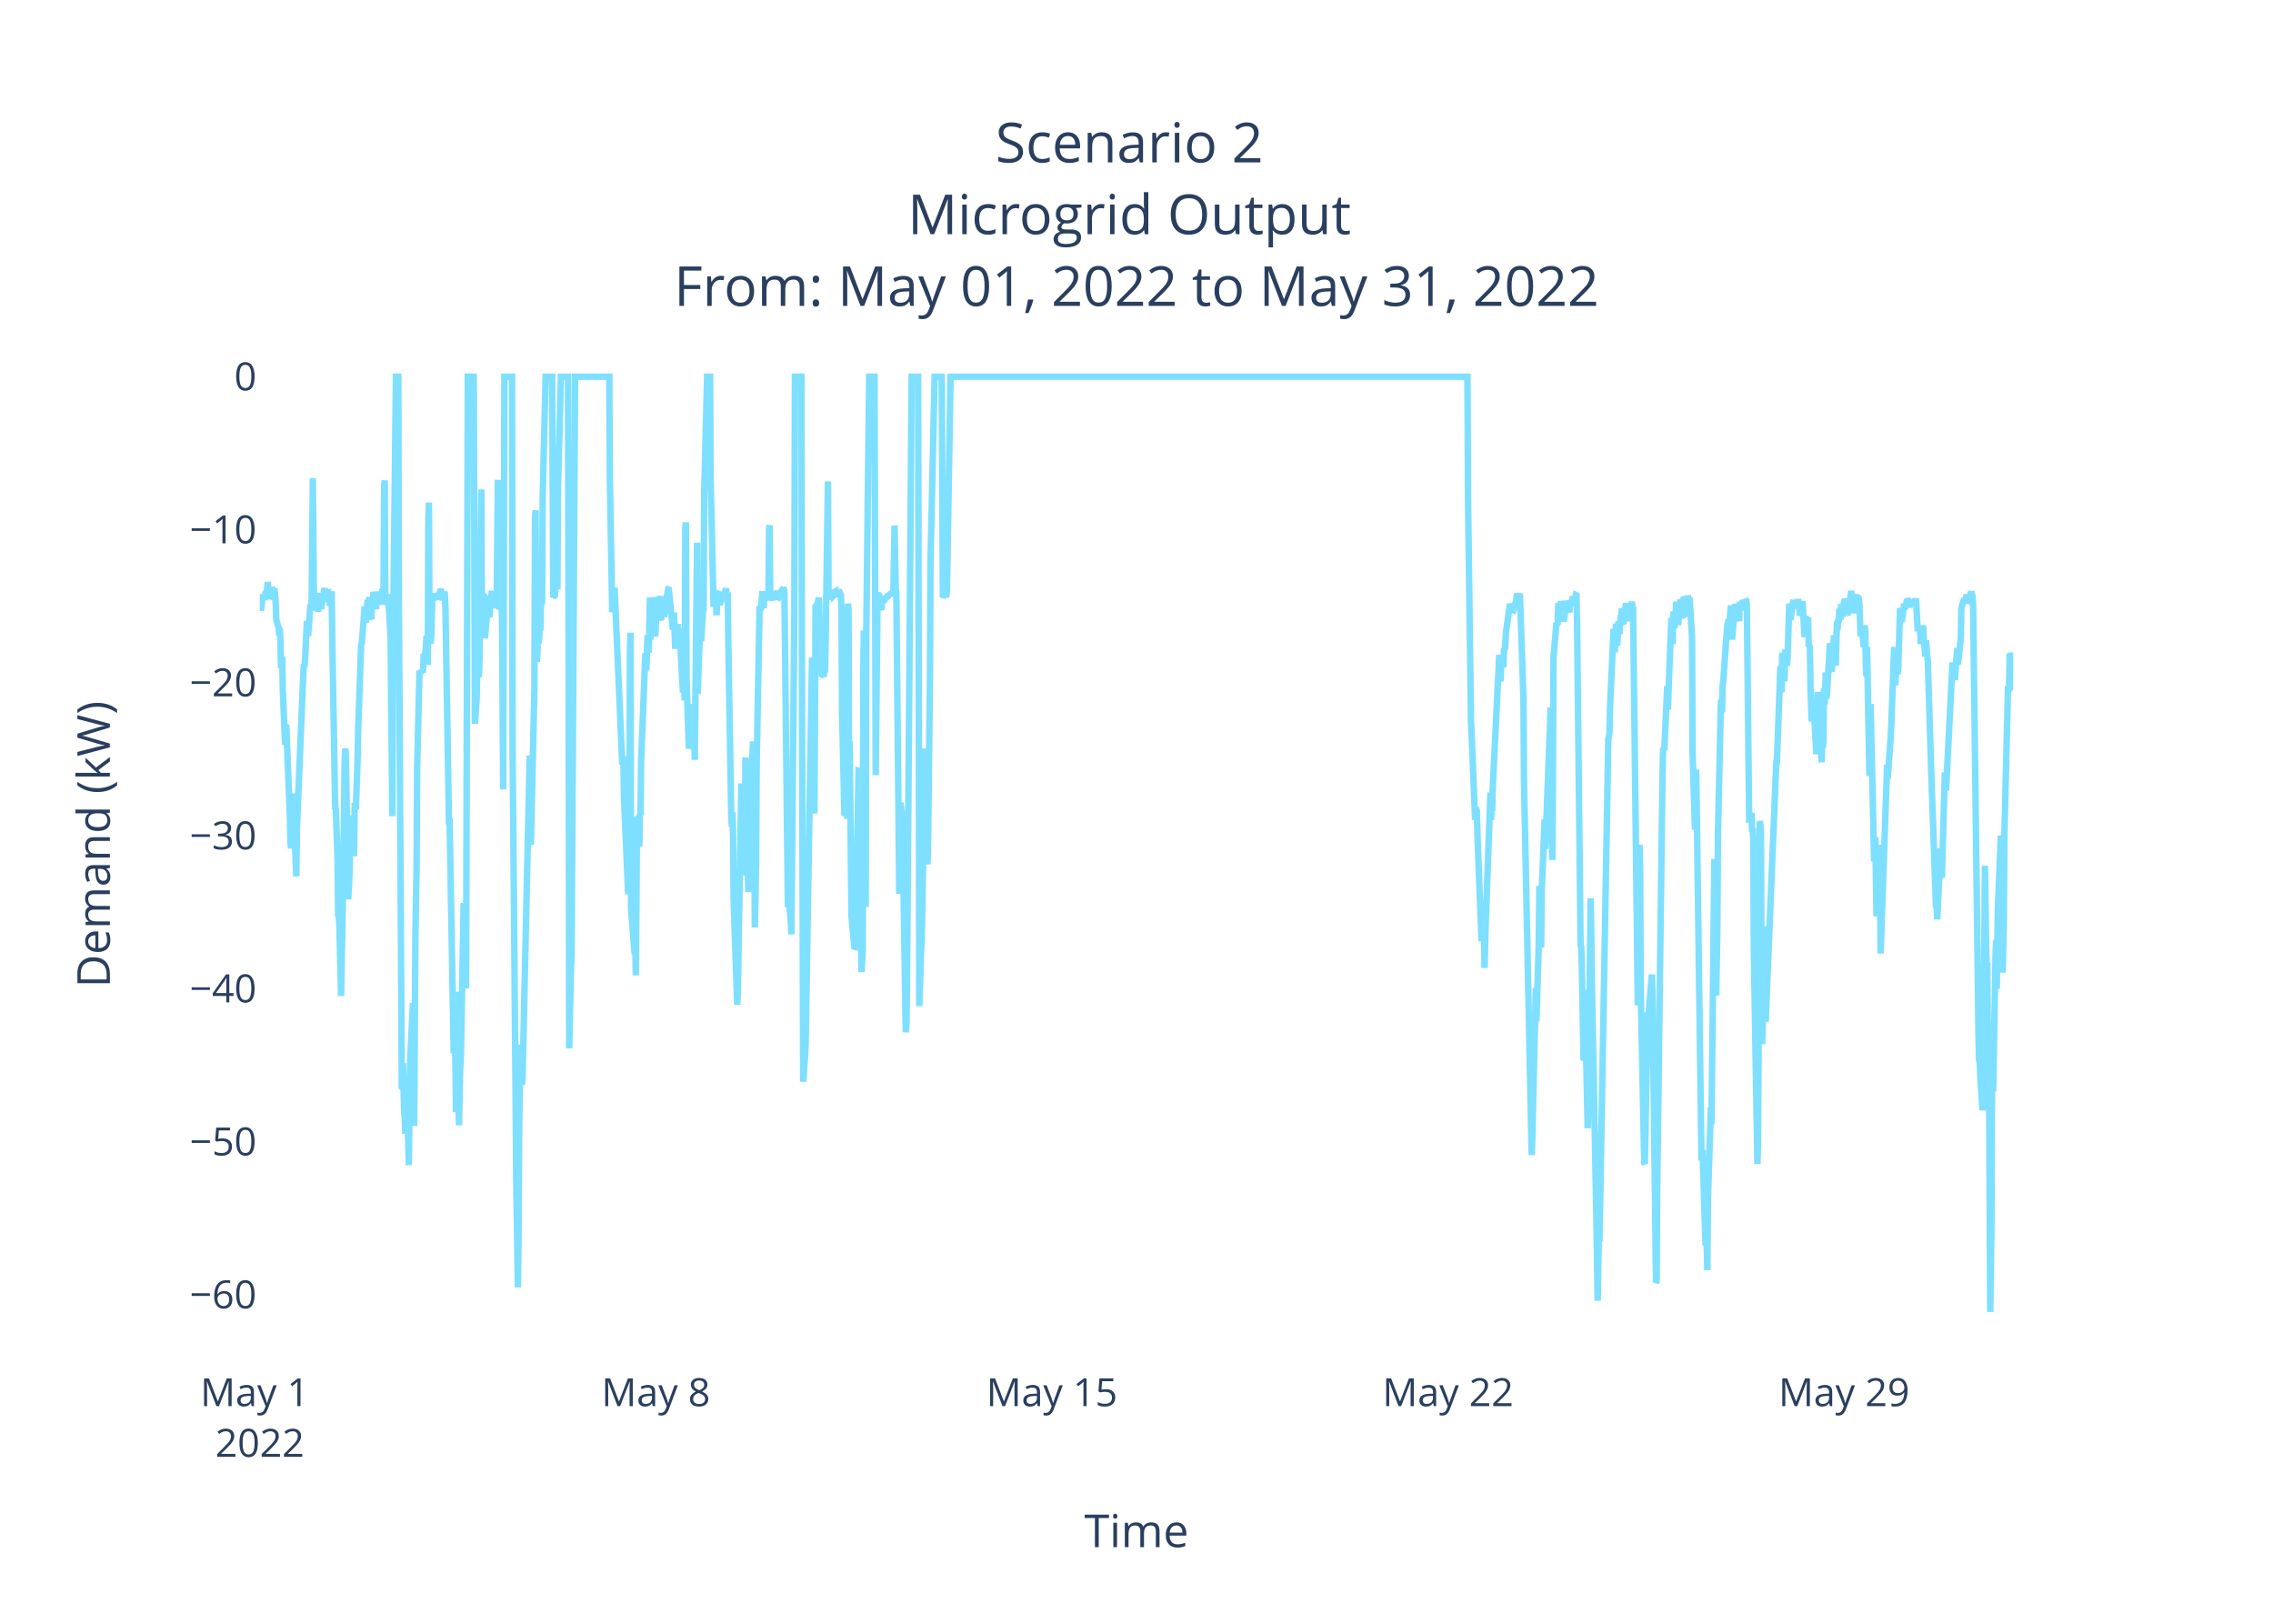
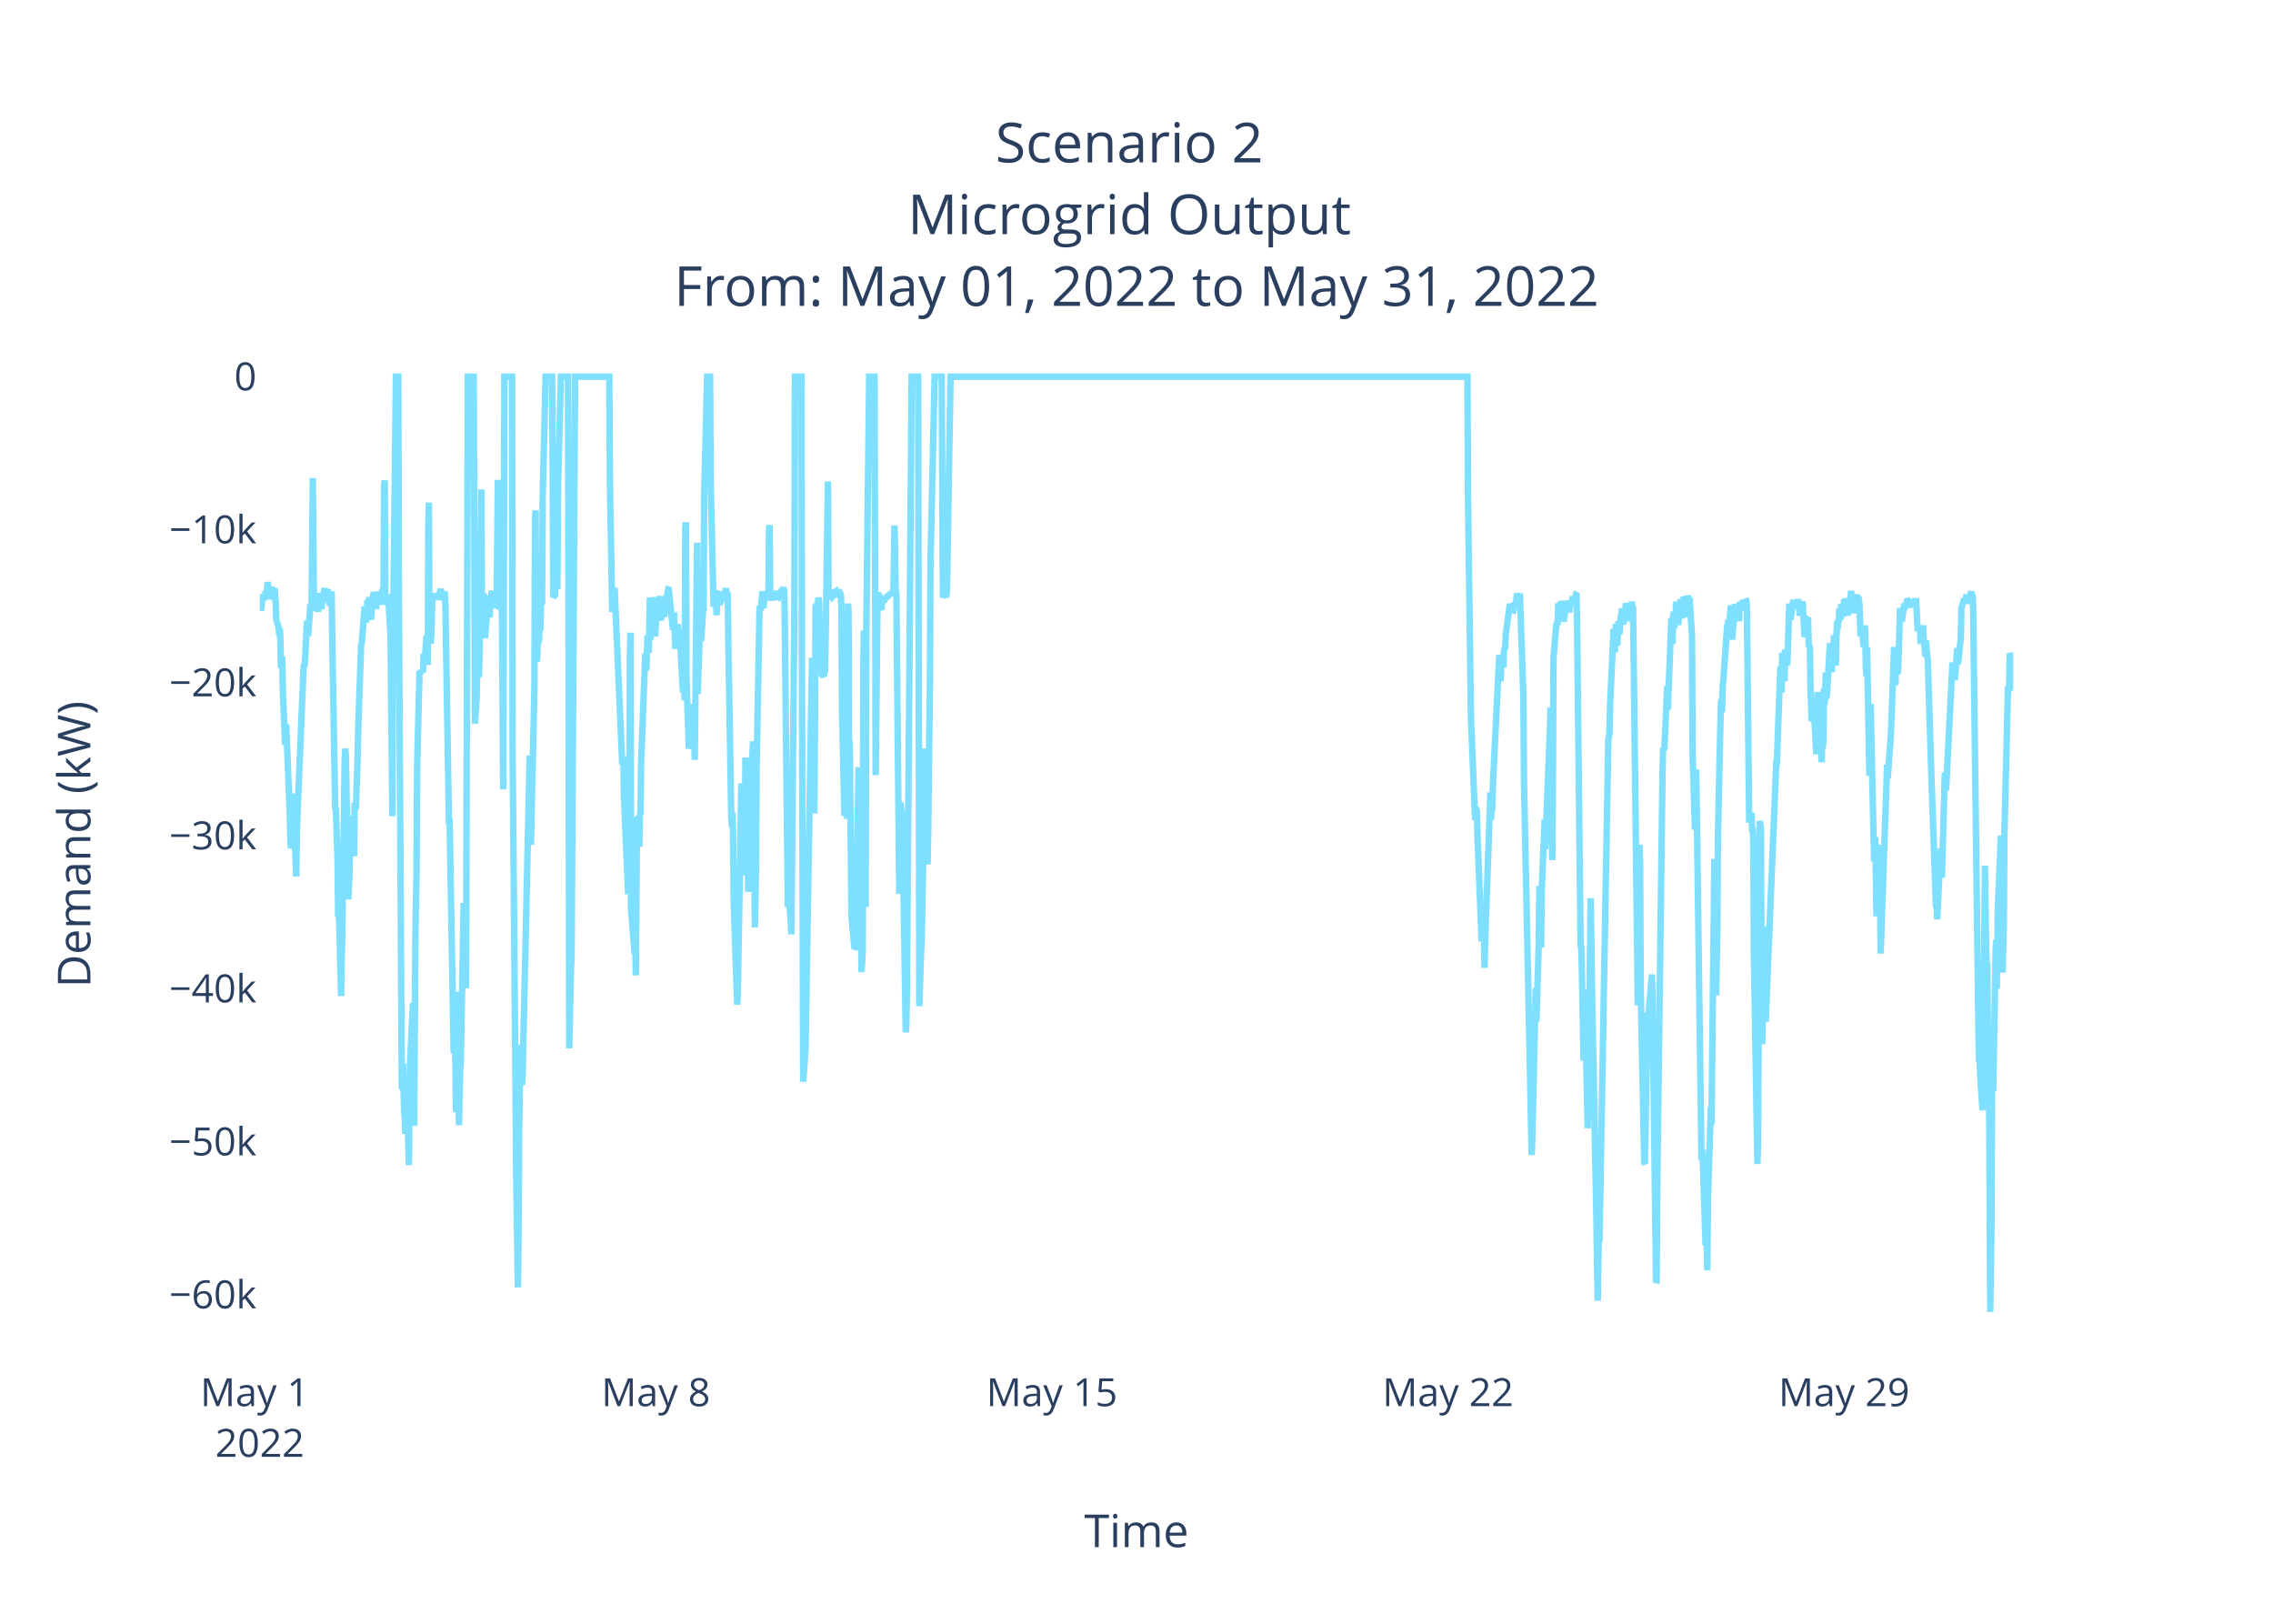
<svg xmlns="http://www.w3.org/2000/svg" class="main-svg" width="700" height="500" style="" viewBox="0 0 700 500">
  <rect x="0" y="0" width="700" height="500" style="fill: rgb(255, 255, 255); fill-opacity: 1;" />
-   <defs id="defs-85fc70">
+   <defs id="defs-2992fe">
    <g class="clips">
-       <clipPath id="clip85fc70xyplot" class="plotclip">
+       <clipPath id="clip2992fexyplot" class="plotclip">
        <rect width="540" height="320" />
      </clipPath>
-       <clipPath class="axesclip" id="clip85fc70x">
+       <clipPath class="axesclip" id="clip2992fex">
        <rect x="80" y="0" width="540" height="500" />
      </clipPath>
-       <clipPath class="axesclip" id="clip85fc70y">
+       <clipPath class="axesclip" id="clip2992fey">
        <rect x="0" y="100" width="700" height="320" />
      </clipPath>
-       <clipPath class="axesclip" id="clip85fc70xy">
+       <clipPath class="axesclip" id="clip2992fexy">
        <rect x="80" y="100" width="540" height="320" />
      </clipPath>
    </g>
    <g class="gradients" />
    <g class="patterns" />
  </defs>
  <g class="bglayer" />
  <g class="layer-below">
    <g class="imagelayer" />
    <g class="shapelayer" />
  </g>
  <g class="cartesianlayer">
    <g class="subplot xy">
      <g class="layer-subplot">
        <g class="shapelayer" />
        <g class="imagelayer" />
      </g>
      <g class="minor-gridlayer">
        <g class="x" />
        <g class="y" />
      </g>
      <g class="gridlayer">
        <g class="x">
          <path class="xgrid crisp" transform="translate(201.98,0)" d="M0,100v320" style="stroke: rgb(255, 255, 255); stroke-opacity: 1; stroke-width: 1px;" />
          <path class="xgrid crisp" transform="translate(323.95,0)" d="M0,100v320" style="stroke: rgb(255, 255, 255); stroke-opacity: 1; stroke-width: 1px;" />
          <path class="xgrid crisp" transform="translate(445.93,0)" d="M0,100v320" style="stroke: rgb(255, 255, 255); stroke-opacity: 1; stroke-width: 1px;" />
          <path class="xgrid crisp" transform="translate(567.91,0)" d="M0,100v320" style="stroke: rgb(255, 255, 255); stroke-opacity: 1; stroke-width: 1px;" />
        </g>
        <g class="y">
          <path class="ygrid crisp" transform="translate(0,398.68)" d="M80,0h540" style="stroke: rgb(255, 255, 255); stroke-opacity: 1; stroke-width: 1px;" />
          <path class="ygrid crisp" transform="translate(0,351.57)" d="M80,0h540" style="stroke: rgb(255, 255, 255); stroke-opacity: 1; stroke-width: 1px;" />
          <path class="ygrid crisp" transform="translate(0,304.46)" d="M80,0h540" style="stroke: rgb(255, 255, 255); stroke-opacity: 1; stroke-width: 1px;" />
          <path class="ygrid crisp" transform="translate(0,257.34)" d="M80,0h540" style="stroke: rgb(255, 255, 255); stroke-opacity: 1; stroke-width: 1px;" />
          <path class="ygrid crisp" transform="translate(0,210.23)" d="M80,0h540" style="stroke: rgb(255, 255, 255); stroke-opacity: 1; stroke-width: 1px;" />
          <path class="ygrid crisp" transform="translate(0,163.11)" d="M80,0h540" style="stroke: rgb(255, 255, 255); stroke-opacity: 1; stroke-width: 1px;" />
        </g>
      </g>
      <g class="zerolinelayer">
        <path class="yzl zl crisp" transform="translate(0,116)" d="M80,0h540" style="stroke: rgb(255, 255, 255); stroke-opacity: 1; stroke-width: 2px;" />
      </g>
      <path class="xlines-below" />
      <path class="ylines-below" />
      <g class="overlines-below" />
      <g class="xaxislayer-below" />
      <g class="yaxislayer-below" />
      <g class="overaxes-below" />
-       <g class="plot" transform="translate(80,100)" clip-path="url(#clip85fc70xyplot)">
+       <g class="plot" transform="translate(80,100)" clip-path="url(#clip2992fexyplot)">
        <g class="scatterlayer mlayer">
-           <g class="trace scatter tracea2558f" style="stroke-miterlimit: 2; opacity: 0.5;">
+           <g class="trace scatter trace47934c" style="stroke-miterlimit: 2; opacity: 0.5;">
            <g class="fills" />
            <g class="errorbars" />
            <g class="lines">
              <path class="js-line" d="M0,83.07L0.36,88.02L0.73,85.16L0.91,83L1.09,84.14L1.63,83.98L1.82,82.02L2,83.62L2.36,80.14L2.54,80.13L2.9,84.32L3.45,83.21L3.63,80.9L4.36,82.6L4.54,81.12L4.9,85.51L5.08,90.8L5.81,93.34L5.99,95.68L6.17,93.43L6.35,97.38L6.53,105.71L6.9,102.15L7.08,112.14L7.81,129.38L7.99,123.5L8.17,123.76L9.26,151.06L9.44,159.64L9.62,161.25L9.8,151.29L9.98,150.77L10.16,144.34L11.25,169.89L11.44,155.09L13.43,106.78L13.61,104.5L13.79,105.23L13.98,102.59L14.52,91.18L14.7,93.77L14.88,95.83L15.61,86.07L15.79,86.38L15.97,85.55L16.34,47.23L16.7,88.03L16.88,86.35L17.24,83.38L17.61,83.73L17.79,86.2L17.97,88.42L18.15,82.63L18.33,83.8L18.51,83.68L18.7,82.86L18.88,87.56L19.97,81.07L20.15,84.41L20.69,84.32L20.87,81.46L21.6,86.44L21.78,84.62L21.96,83.64L22.14,82.09L22.33,97.24L23.23,149.17L23.42,148.82L23.96,164.87L24.14,182.23L24.32,182.03L24.5,184.48L25.05,206.7L25.23,195.18L25.41,187.88L25.96,149.03L26.14,134.41L26.32,130.52L26.5,132.64L26.68,142.59L27.23,176.94L27.59,170.14L27.77,162.36L27.95,151.14L28.5,161.91L28.68,160.42L28.86,158.17L29.04,163.66L29.22,147.27L29.59,149.2L30.13,133.58L30.31,124.45L31.22,98.2L31.4,98.33L32.31,86.73L32.49,87.97L32.67,91.7L33.22,84.71L33.4,89L33.76,83.85L33.94,89.68L34.12,90.14L34.31,90.74L34.49,87.42L35.03,82.37L35.39,83.36L35.58,84L35.76,87.54L36.12,83.76L36.3,82.27L37.39,86.14L37.57,82.78L37.75,81.44L38.12,81.83L38.3,49.69L38.48,47.94L38.66,83.27L38.84,86.24L39.39,83.17L39.57,83.75L40.3,96.26L40.48,117.45L40.84,151.33L41.02,98.46L41.93,16L42.11,16L42.66,16L42.84,83.91L43.74,234.79L43.93,234.98L44.11,227.43L44.47,242.57L44.65,244.02L44.83,249.12L45.38,244.41L45.56,245.92L45.92,258.78L46.1,238.46L46.29,227.03L47.19,208.84L47.37,230.39L47.56,246.71L47.74,217.13L47.92,188.61L48.28,167.62L48.46,136.5L49.19,106.51L49.55,107.39L49.73,106.5L50.28,107L50.46,101.31L50.64,102.58L50.82,103.47L51.37,95.71L51.55,100.33L51.73,104.73L51.91,61.52L52.09,54.75L52.28,95.26L52.64,98.2L52.82,95.35L53,89.49L53.18,82.98L53.73,84.46L53.91,84.72L54.09,82.75L54.64,83.81L54.82,83.76L55.18,83.85L55.72,81.33L55.91,82.55L56.09,84.09L56.63,82.92L56.81,82.46L56.99,82.78L57.18,87.1L58.27,153.86L58.45,151.99L59.72,224.33L59.9,223.45L60.08,214.09L60.44,242.47L60.63,234.7L60.81,205.41L60.99,207.55L61.17,237.34L61.35,246.51L61.71,229L61.9,227.12L62.8,178.06L62.98,188.35L63.53,204.34L64.07,16L64.26,16L65.89,16L66.07,62.5L66.25,122.89L66.8,114.89L66.98,104.33L67.34,108.39L67.52,107.79L67.7,101.04L68.25,50.72L68.43,92.97L68.61,93.53L68.79,86.26L68.97,82.76L69.16,90.59L69.34,96.55L70.25,85.93L70.43,84.74L70.79,90.11L70.97,83.43L71.15,84.94L71.33,83.11L71.52,81.93L71.7,86.71L71.88,87.23L72.06,84.21L72.61,84.3L72.79,82.35L72.97,84.22L73.33,47.76L73.69,87.68L73.88,85.7L74.06,82.8L74.42,83.35L74.6,90.21L74.96,143.07L75.15,80.77L75.33,16L77.69,16L77.87,132.39L78.78,237.36L78.96,261.97L79.5,296.42L79.68,280.45L79.87,250.02L80.23,221.66L80.77,234.08L80.95,230.93L83.13,132.7L83.31,134.2L83.5,160.11L84.58,111.95L84.77,59.55L84.95,57.15L85.13,102.74L85.31,103.77L85.49,101.31L85.67,94.97L85.86,98.07L86.04,96.57L86.22,90.51L86.4,94.17L86.58,86.62L86.76,82.49L86.94,86.11L87.13,52.81L88.03,16L88.22,16L90.03,16L90.21,48.25L90.39,83.89L90.94,83.26L91.12,49.45L91.3,47.27L91.48,80.49L91.66,81.47L91.85,49.68L92.75,16L92.93,16L94.93,16L95.11,106.53L95.29,222.82L95.84,198.04L96.02,194.75L97.11,16L97.29,16L107.64,16L107.82,47.95L108.54,88.47L108.73,87.38L108.91,84.13L109.09,83.97L109.27,80.99L111.63,135.47L111.81,133.48L111.99,133.56L112.17,145.64L113.45,175.37L113.63,169.49L113.81,173.3L113.99,101.22L114.17,94.82L114.35,179.93L115.44,193.76L115.62,188.65L115.81,200.36L115.99,177.16L116.17,152.2L116.53,151.87L116.89,160.73L117.08,150.56L117.26,150.87L117.44,134.43L118.71,101.85L118.89,101.74L119.07,106.48L119.25,100.08L119.44,95.59L119.8,100.97L120.16,83.97L120.34,97L120.71,86.28L120.89,91.96L121.07,93.01L121.43,83.88L121.61,86.28L121.79,96L122.34,84.46L122.52,87.52L122.7,89.38L123.25,83.52L123.43,90.37L123.61,91.02L123.79,85.6L123.97,85.68L124.15,84.07L124.52,89.96L124.7,88.68L124.88,85.81L125.79,81.52L125.97,81.58L127.24,93.93L127.42,89.73L127.6,89.69L127.78,95.01L127.97,99.81L128.33,92.79L128.51,93.94L128.69,92.16L128.87,98.16L129.06,98.69L129.24,93.6L130.33,113.22L130.51,106.44L130.87,115.69L131.05,62.45L131.23,60.84L131.42,108.93L132.14,130.54L132.5,128L132.69,125.51L132.87,116.77L133.05,125.61L133.41,122.39L133.59,125.11L133.77,126.49L133.96,133.98L134.68,67.11L134.86,113.69L135.59,93.05L135.77,96.69L135.95,97.4L136.5,88.01L136.68,88.15L136.86,52.24L137.77,16L137.95,16L138.68,16L138.86,48.09L139.76,86.85L139.95,85.48L140.31,86.45L140.49,83.72L140.67,89.45L141.04,82.41L141.22,82.16L141.58,86.12L142.12,84.95L142.31,82.89L142.49,84.45L143.03,84.26L143.21,82.67L143.58,81.15L143.76,83.02L143.94,83.65L144.12,82.41L144.3,97.98L145.21,151.74L145.39,154.56L145.57,150.13L145.75,156.64L145.94,177.11L147.03,209.38L147.21,206.38L148.3,141.29L148.84,144.14L149.02,153.13L149.2,169.59L149.38,157.6L149.57,133.26L150.47,174.64L150.84,162.42L151.02,150.83L151.2,155.11L151.38,138.79L151.93,128.3L152.11,132.98L152.29,158.85L152.47,185.59L152.83,166.37L153.02,135.52L153.92,86.63L154.1,86.94L154.29,87.98L154.83,82.02L155.01,86.16L155.19,87.25L155.37,83.66L155.92,84.16L156.1,84.72L156.28,82.57L156.65,84.88L156.83,63.12L157.01,61.71L157.19,82.6L157.92,84.81L158.1,83.42L158.28,84.61L158.64,82.71L158.82,83.76L159.01,83.07L159.37,82.03L159.55,83.8L159.73,83.9L160.64,81.9L160.82,81.69L161,81.82L161.18,80.99L161.55,81.86L161.73,96.4L162.64,179.28L162.82,178.31L163,177.63L163.54,183.9L163.72,187.71L164.63,88.44L164.81,16L166.81,16L166.99,115.45L167.35,233.09L167.9,225.45L168.08,222.4L170.08,102.51L170.26,109.13L170.8,150.48L170.98,121.68L171.17,86.05L171.35,89.6L171.71,85.5L171.89,85.7L172.07,84.03L172.26,85.33L172.44,95.3L173.16,108.42L173.34,105.54L173.53,108.09L173.71,108.28L173.89,105.81L174.07,107.08L174.25,97.95L174.98,48.23L175.16,82.69L175.34,84.45L175.89,83.1L176.07,82.68L176.43,83.6L176.79,83.16L176.97,82.32L177.34,82.1L177.52,83.39L177.7,83.61L177.88,82.85L178.06,82.69L178.25,81.7L178.79,82.81L178.97,83.31L179.15,88.12L179.33,119.57L180.06,151.13L180.24,150.56L180.42,150.77L180.61,149.39L180.97,152.07L181.15,85.85L181.33,88.43L181.51,150.18L181.69,128.24L182.06,166.81L182.24,182.3L183.15,192.11L183.33,191.93L183.51,186.12L184.42,137.31L184.6,137.35L184.78,153.09L185.32,199.32L185.69,192.75L185.87,105.69L186.05,94.13L186.23,171.51L186.59,179.26L186.78,94.72L187.68,16L187.87,16L189.32,16L189.5,76.36L189.68,138.7L190.23,85.75L190.41,82.73L190.59,83.02L190.77,82.84L190.95,86.67L191.5,87.76L191.68,84.23L191.86,85.14L192.4,84.8L192.58,84.21L193.31,83.79L193.49,82.92L193.67,83.27L194.22,82.86L194.4,82.74L194.76,82.77L194.94,82.57L195.13,82.18L195.49,61.81L195.85,82.14L196.03,81.9L196.94,175.27L197.12,150.11L197.3,147.2L197.85,151.33L198.03,160.37L198.94,217.87L199.12,215.79L199.3,204.74L200.75,16L200.93,16L202.75,16L202.93,108.22L203.11,209.84L203.66,192.68L203.84,189.82L204.93,130.5L205.29,139.65L205.47,164.14L205.65,166.16L205.84,156.83L206.38,110.11L206.56,72.97L207.83,16L208.01,16L210.01,16L210.19,48.31L210.37,84.01L211.1,82.36L211.28,83.66L211.46,83.35L211.64,81.37L212.73,16L212.91,16L371.92,16L372.1,53.98L373.01,122.1L373.19,125.78L374.28,152.47L374.46,149.16L374.64,149.22L374.82,149.77L375.01,157.48L376.28,189.85L376.46,184.35L376.82,184.51L377,187.09L377.18,198.05L377.55,183.82L377.73,179.43L379,144.03L379.18,152.51L379.36,148.47L379.54,149.69L379.72,142.46L381.72,101.67L381.9,105.88L382.08,109.8L382.45,102.42L382.63,103.18L382.99,105.53L383.17,100.2L383.54,99.45L383.72,95.26L384.99,85.99L385.35,86.83L385.53,87.62L386.08,87.87L386.98,84.74L387.17,82.72L387.35,85.02L387.89,83.33L388.07,82.77L389.16,114.95L389.34,140.92L391.7,255.68L391.89,250.61L392.97,204.23L393.16,214.55L393.88,190.68L394.06,172.83L394.61,191.78L394.79,174.54L395.7,152.26L395.88,161.43L397.33,124.09L397.51,117.85L398.06,164.83L398.24,139.6L398.42,102.53L399.33,91.77L399.51,92.22L399.69,91.95L399.87,86.5L400.05,86.42L400.24,88.32L400.42,87.94L400.6,88.32L400.78,85.15L401.14,86.32L401.32,85.24L401.51,91.43L402.59,85.09L402.78,85.63L403.32,88.58L403.5,85.47L403.68,86.26L404.41,83.68L404.59,85.59L404.77,85.51L405.32,83.21L405.5,83.3L405.68,92.09L406.77,191.46L406.95,191.11L407.13,197L407.68,226.61L407.86,214.45L408.04,204.77L408.95,247.43L409.13,239.51L409.86,176.58L410.04,186.62L410.22,201.61L411.67,277.26L411.85,290.09L412.03,300.54L412.4,278.93L412.58,282.35L415.3,127.53L415.48,126.99L415.66,125.7L415.85,117.17L416.93,93.66L417.12,99.59L417.3,100.86L417.48,97.04L417.66,92.04L418.02,98.8L418.39,92.3L418.57,92.31L418.75,95.28L419.11,89.45L419.29,90.5L419.48,87.33L419.84,91.48L420.02,91.45L420.75,85.77L420.93,87.39L421.11,87.47L421.29,85.68L421.65,89.35L421.84,91.27L422.56,85.26L422.74,87.35L422.92,86.8L424.38,209.56L424.56,205.44L424.74,174.54L424.92,160.12L425.1,167.22L425.28,204.64L426.37,258.1L426.55,258.34L427.46,211.73L427.64,220.64L427.83,210.52L428.73,200.08L428.91,205.43L430,294.93L430.18,294.62L430.37,264.97L432,137.96L432.18,130.31L432.54,130.97L433.45,111.24L433.63,118.51L434.72,90.33L434.9,95.18L435.09,98.3L435.27,89.65L435.45,88.35L435.63,93.43L435.99,91.27L436.17,85.94L436.36,85.55L436.54,90.4L436.72,92.26L436.9,91.76L437.08,86.73L437.63,84.65L437.81,90.42L438.53,83.86L438.9,84.41L439.08,89.48L439.26,89.61L439.44,84.04L439.62,85.29L439.81,83.43L440.17,84.85L440.35,84.11L441.08,96.13L441.26,131.95L441.98,155.49L442.16,138.15L442.35,137L442.53,148.64L443.98,256.22L444.16,256.19L444.34,254.11L444.52,260.76L445.25,283.52L445.43,274.62L445.79,291.13L445.98,269.45L446.88,240.98L447.07,246.25L447.97,164.49L448.15,170.65L448.34,191.8L448.52,206.53L448.88,185.99L449.06,157.22L449.97,116.2L450.15,115.4L450.33,119.33L450.51,111.07L450.7,109.83L451.78,94.5L451.97,92.58L452.33,90.81L452.51,92.71L453.06,86.41L453.24,92.16L453.42,96.96L454.33,86.01L454.51,87.29L454.87,86.64L455.6,91.26L455.78,85.32L455.96,87.28L456.5,87.1L456.69,84.8L457.23,86.4L457.41,86.15L457.59,84.63L457.77,84.82L457.96,86.18L458.68,152.29L459.05,152.25L459.23,151.36L459.41,150.3L459.59,156.15L459.77,154.88L459.95,158.72L460.13,193.62L461.22,258.43L461.41,252L461.95,152.8L462.31,155.5L462.49,201.33L462.68,221.53L463.04,207.6L463.22,185.18L463.58,206.04L463.76,214.63L467.03,134.78L467.21,134.75L468.3,105.14L468.48,110.99L468.67,113.16L468.85,100.99L469.39,107.75L469.57,109.78L469.75,100.02L470.3,104.97L470.48,103.14L471.03,85.88L471.39,90.87L471.57,89.75L472.3,84.74L472.48,86.1L472.66,87.4L472.84,84.84L473.38,86.22L473.57,86.32L473.75,84.48L474.11,87.46L474.29,89.59L475.02,85.28L475.2,85.98L475.38,89.86L475.74,96.16L476.11,92.52L476.29,92.25L476.47,90.65L476.83,90.83L477.02,99.09L477.2,98.67L477.38,99.39L477.56,111.48L477.92,122.01L478.47,121.23L478.65,118.88L479.37,132.25L479.56,125.62L479.74,113.08L481.01,134.73L481.19,126.53L481.37,130.37L481.55,128.14L481.73,111.91L481.92,116.99L482.28,107.07L482.46,115.06L482.64,113.85L483.55,98.05L483.73,100.71L483.91,101.39L484.09,106.94L484.82,95.6L485,97.3L485.18,98.71L485.36,104.96L485.55,96.67L485.73,91.31L485.91,93.83L486.09,90.77L486.27,91.69L486.45,87.44L486.82,90.85L487,86.05L487.18,87.37L487.36,89.91L487.72,86.67L487.91,85.17L488.27,84.73L488.99,89.58L489.18,84.18L489.36,85.96L489.9,83.95L490.08,81.94L490.81,88.86L490.99,85.92L491.17,84.84L491.9,83.19L492.08,84.76L492.26,83.72L492.44,84.45L492.63,86.02L492.99,95.92L493.53,94.03L493.71,96.65L493.9,99.31L494.08,93.81L494.26,92.62L494.44,94.62L494.62,105.58L494.8,108.23L494.98,99.23L495.71,138.93L495.89,131.57L496.07,116.78L497.16,165.25L497.34,158.7L497.53,157.81L497.89,182.17L498.25,169.33L498.43,160.14L498.98,169.5L499.16,193.62L501.16,135.47L501.34,139.74L502.25,127.3L502.43,123.65L503.33,99.23L503.52,106.68L503.7,111.01L504.06,101.39L504.42,107.61L504.61,105.14L505.15,87.24L505.51,90.56L505.69,91.45L506.42,85.88L506.6,87.13L506.78,86.96L507.33,84.53L507.69,84.94L507.87,85.85L508.05,87.12L508.24,84.99L508.6,86.38L508.78,85.56L509.14,84.8L509.32,86.06L509.51,85.53L509.69,85.62L509.87,85.82L510.05,84.21L510.59,94.34L510.96,93.06L511.14,94.08L511.32,93.81L511.5,98.28L512.23,92.57L512.41,96.86L512.77,99.98L512.95,102.17L513.14,97.2L513.5,101.87L513.68,103.18L514.95,143.86L515.13,148.53L516.22,179.56L516.4,178.62L516.58,183.1L517.67,161.26L517.86,165.78L518.04,170.28L518.94,137.86L519.13,142.42L519.31,143.39L521.3,103.98L521.49,107.15L521.67,106.16L521.85,105.93L522.03,109.4L522.76,99.56L522.94,104.53L523.12,103.43L523.85,96.54L524.03,87.22L524.93,84.34L525.12,85.82L525.66,83.1L525.84,84.12L526.02,85.84L527.11,82.13L527.29,83.56L527.48,83.1L527.66,87.63L529.29,217.59L529.47,226.86L529.65,225.86L529.84,231.37L530.56,241.89L530.74,235.37L531.29,166.59L531.65,191.89L531.83,197.38L532.01,196.48L532.19,219.27L532.38,215.47L532.56,232.33L532.92,304L533.28,278.96L533.47,233.53L533.83,236.06L534.55,194.22L534.74,189.43L534.92,204.5L535.28,179.27L535.46,175.24L536.19,157.33L536.37,159.95L536.55,189.43L536.73,199.5L537.1,184.77L537.28,157.06L538.37,112.36L538.55,112.39L538.73,112.28L538.91,101.23L539.27,112.51L539.46,100.92L539.82,109.67L540,103.07" style="vector-effect: non-scaling-stroke; fill: none; stroke: rgb(0, 191, 255); stroke-opacity: 1; stroke-width: 2px; opacity: 1;" />
            </g>
            <g class="points" />
            <g class="text" />
          </g>
        </g>
      </g>
      <g class="overplot" />
      <path class="xlines-above crisp" d="M0,0" style="fill: none;" />
      <path class="ylines-above crisp" d="M0,0" style="fill: none;" />
      <g class="overlines-above" />
      <g class="xaxislayer-above">
        <g class="xtick">
          <text text-anchor="middle" x="0" y="433" transform="translate(80,0)" style="font-family: 'Open Sans', verdana, arial, sans-serif; font-size: 12px; fill: rgb(42, 63, 95); fill-opacity: 1; white-space: pre; opacity: 1;">
            <tspan class="line" dy="0em" x="0" y="433">May 1</tspan>
            <tspan class="line" dy="1.3em" x="0" y="433">2022</tspan>
          </text>
        </g>
        <g class="xtick">
          <text text-anchor="middle" x="0" y="433" style="font-family: 'Open Sans', verdana, arial, sans-serif; font-size: 12px; fill: rgb(42, 63, 95); fill-opacity: 1; white-space: pre; opacity: 1;" transform="translate(201.98,0)">May 8</text>
        </g>
        <g class="xtick">
          <text text-anchor="middle" x="0" y="433" style="font-family: 'Open Sans', verdana, arial, sans-serif; font-size: 12px; fill: rgb(42, 63, 95); fill-opacity: 1; white-space: pre; opacity: 1;" transform="translate(323.95,0)">May 15</text>
        </g>
        <g class="xtick">
          <text text-anchor="middle" x="0" y="433" style="font-family: 'Open Sans', verdana, arial, sans-serif; font-size: 12px; fill: rgb(42, 63, 95); fill-opacity: 1; white-space: pre; opacity: 1;" transform="translate(445.93,0)">May 22</text>
        </g>
        <g class="xtick">
          <text text-anchor="middle" x="0" y="433" style="font-family: 'Open Sans', verdana, arial, sans-serif; font-size: 12px; fill: rgb(42, 63, 95); fill-opacity: 1; white-space: pre; opacity: 1;" transform="translate(567.91,0)">May 29</text>
        </g>
      </g>
      <g class="yaxislayer-above">
        <g class="ytick">
-           <text text-anchor="end" x="79" y="4.2" transform="translate(0,398.68)" style="font-family: 'Open Sans', verdana, arial, sans-serif; font-size: 12px; fill: rgb(42, 63, 95); fill-opacity: 1; white-space: pre; opacity: 1;">−60</text>
+           <text text-anchor="end" x="79" y="4.2" transform="translate(0,398.68)" style="font-family: 'Open Sans', verdana, arial, sans-serif; font-size: 12px; fill: rgb(42, 63, 95); fill-opacity: 1; white-space: pre; opacity: 1;">−60k</text>
        </g>
        <g class="ytick">
-           <text text-anchor="end" x="79" y="4.2" style="font-family: 'Open Sans', verdana, arial, sans-serif; font-size: 12px; fill: rgb(42, 63, 95); fill-opacity: 1; white-space: pre; opacity: 1;" transform="translate(0,351.57)">−50</text>
+           <text text-anchor="end" x="79" y="4.2" style="font-family: 'Open Sans', verdana, arial, sans-serif; font-size: 12px; fill: rgb(42, 63, 95); fill-opacity: 1; white-space: pre; opacity: 1;" transform="translate(0,351.57)">−50k</text>
        </g>
        <g class="ytick">
-           <text text-anchor="end" x="79" y="4.2" style="font-family: 'Open Sans', verdana, arial, sans-serif; font-size: 12px; fill: rgb(42, 63, 95); fill-opacity: 1; white-space: pre; opacity: 1;" transform="translate(0,304.46)">−40</text>
+           <text text-anchor="end" x="79" y="4.2" style="font-family: 'Open Sans', verdana, arial, sans-serif; font-size: 12px; fill: rgb(42, 63, 95); fill-opacity: 1; white-space: pre; opacity: 1;" transform="translate(0,304.46)">−40k</text>
        </g>
        <g class="ytick">
-           <text text-anchor="end" x="79" y="4.2" style="font-family: 'Open Sans', verdana, arial, sans-serif; font-size: 12px; fill: rgb(42, 63, 95); fill-opacity: 1; white-space: pre; opacity: 1;" transform="translate(0,257.34)">−30</text>
+           <text text-anchor="end" x="79" y="4.2" style="font-family: 'Open Sans', verdana, arial, sans-serif; font-size: 12px; fill: rgb(42, 63, 95); fill-opacity: 1; white-space: pre; opacity: 1;" transform="translate(0,257.34)">−30k</text>
        </g>
        <g class="ytick">
-           <text text-anchor="end" x="79" y="4.2" style="font-family: 'Open Sans', verdana, arial, sans-serif; font-size: 12px; fill: rgb(42, 63, 95); fill-opacity: 1; white-space: pre; opacity: 1;" transform="translate(0,210.23)">−20</text>
+           <text text-anchor="end" x="79" y="4.2" style="font-family: 'Open Sans', verdana, arial, sans-serif; font-size: 12px; fill: rgb(42, 63, 95); fill-opacity: 1; white-space: pre; opacity: 1;" transform="translate(0,210.23)">−20k</text>
        </g>
        <g class="ytick">
-           <text text-anchor="end" x="79" y="4.2" style="font-family: 'Open Sans', verdana, arial, sans-serif; font-size: 12px; fill: rgb(42, 63, 95); fill-opacity: 1; white-space: pre; opacity: 1;" transform="translate(0,163.11)">−10</text>
+           <text text-anchor="end" x="79" y="4.2" style="font-family: 'Open Sans', verdana, arial, sans-serif; font-size: 12px; fill: rgb(42, 63, 95); fill-opacity: 1; white-space: pre; opacity: 1;" transform="translate(0,163.11)">−10k</text>
        </g>
        <g class="ytick">
          <text text-anchor="end" x="79" y="4.2" style="font-family: 'Open Sans', verdana, arial, sans-serif; font-size: 12px; fill: rgb(42, 63, 95); fill-opacity: 1; white-space: pre; opacity: 1;" transform="translate(0,116)">0</text>
        </g>
      </g>
      <g class="overaxes-above" />
    </g>
  </g>
  <g class="polarlayer" />
  <g class="smithlayer" />
  <g class="ternarylayer" />
  <g class="geolayer" />
  <g class="funnelarealayer" />
  <g class="pielayer" />
  <g class="iciclelayer" />
  <g class="treemaplayer" />
  <g class="sunburstlayer" />
  <g class="glimages" />
-   <defs id="topdefs-85fc70">
+   <defs id="topdefs-2992fe">
    <g class="clips" />
  </defs>
  <g class="layer-above">
    <g class="imagelayer" />
    <g class="shapelayer" />
  </g>
  <g class="infolayer">
    <g class="g-gtitle">
      <text class="gtitle" x="350" y="50" text-anchor="middle" dy="0em" style="font-family: 'Open Sans', verdana, arial, sans-serif; font-size: 17px; fill: rgb(42, 63, 95); opacity: 1; font-weight: normal; white-space: pre;">
        <tspan class="line" dy="0em" x="350" y="50">Scenario 2</tspan>
        <tspan class="line" dy="1.3em" x="350" y="50">Microgrid Output</tspan>
        <tspan class="line" dy="2.6em" x="350" y="50">From: May 01, 2022 to May 31, 2022</tspan>
      </text>
    </g>
    <g class="g-xtitle">
      <text class="xtitle" x="350" y="476.409" text-anchor="middle" style="font-family: 'Open Sans', verdana, arial, sans-serif; font-size: 14px; fill: rgb(42, 63, 95); opacity: 1; font-weight: normal; white-space: pre;">Time</text>
    </g>
    <g class="g-ytitle">
-       <text class="ytitle" transform="rotate(-90,33.84063,260)" x="33.841" y="260" text-anchor="middle" style="font-family: 'Open Sans', verdana, arial, sans-serif; font-size: 14px; fill: rgb(42, 63, 95); opacity: 1; font-weight: normal; white-space: pre;">Demand (kW)</text>
+       <text class="ytitle" transform="rotate(-90,27.84063,260)" x="27.841" y="260" text-anchor="middle" style="font-family: 'Open Sans', verdana, arial, sans-serif; font-size: 14px; fill: rgb(42, 63, 95); opacity: 1; font-weight: normal; white-space: pre;">Demand (kW)</text>
    </g>
  </g>
</svg>
